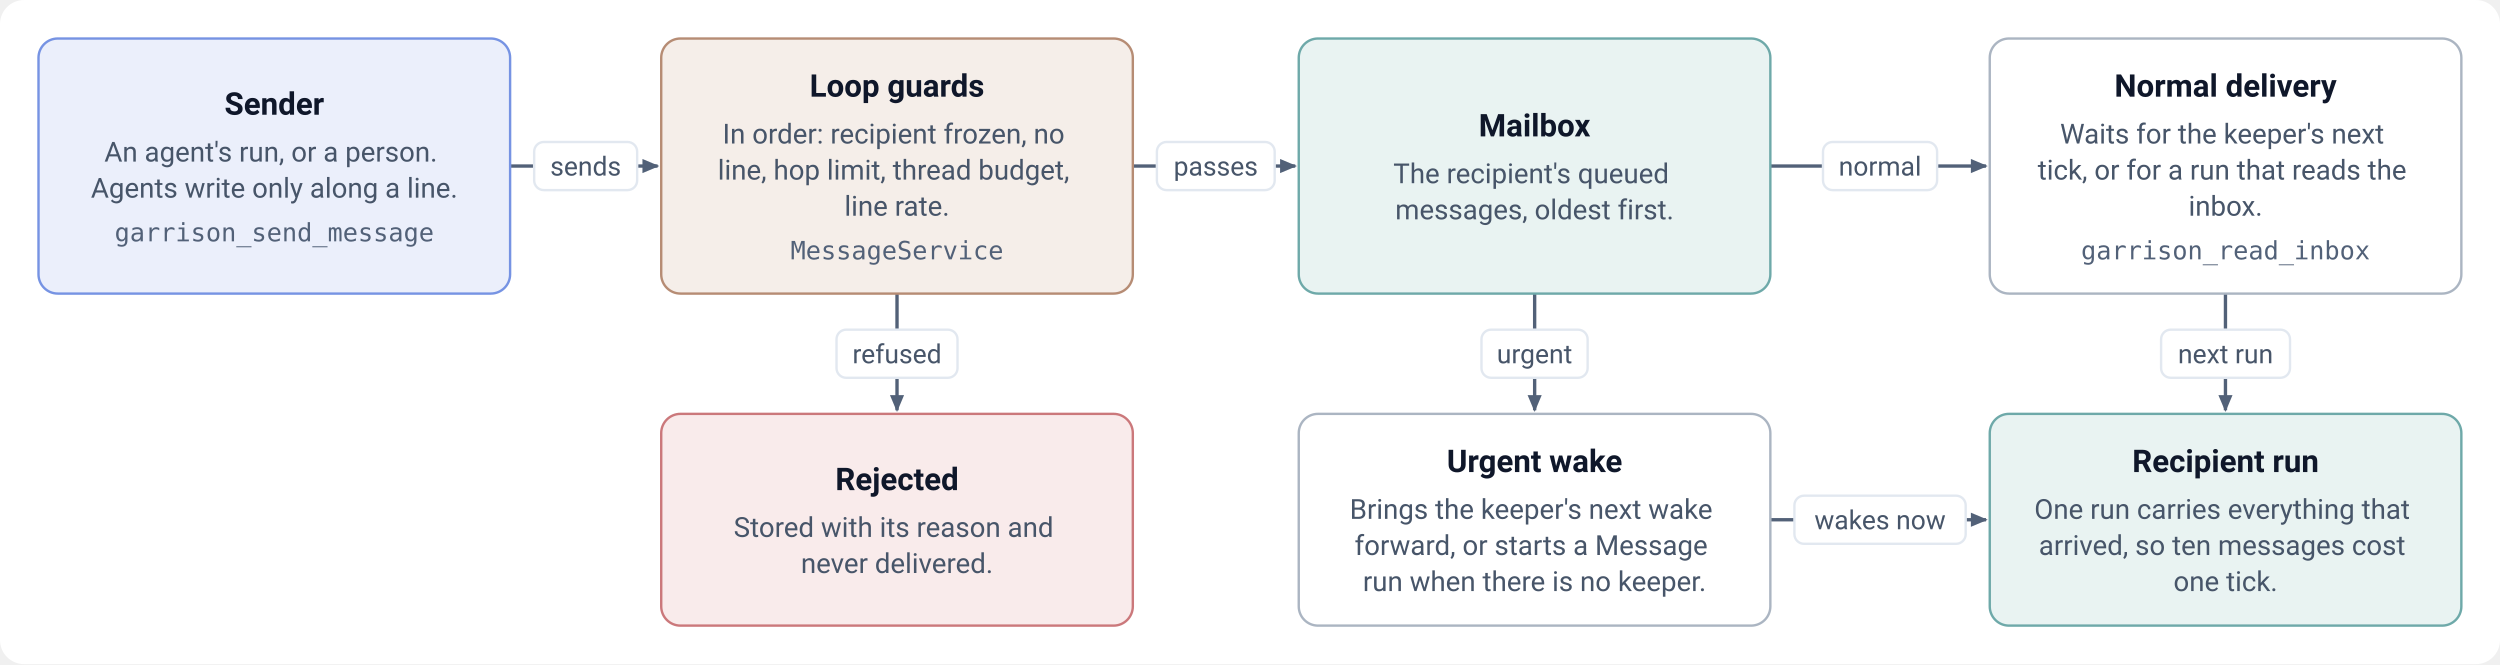
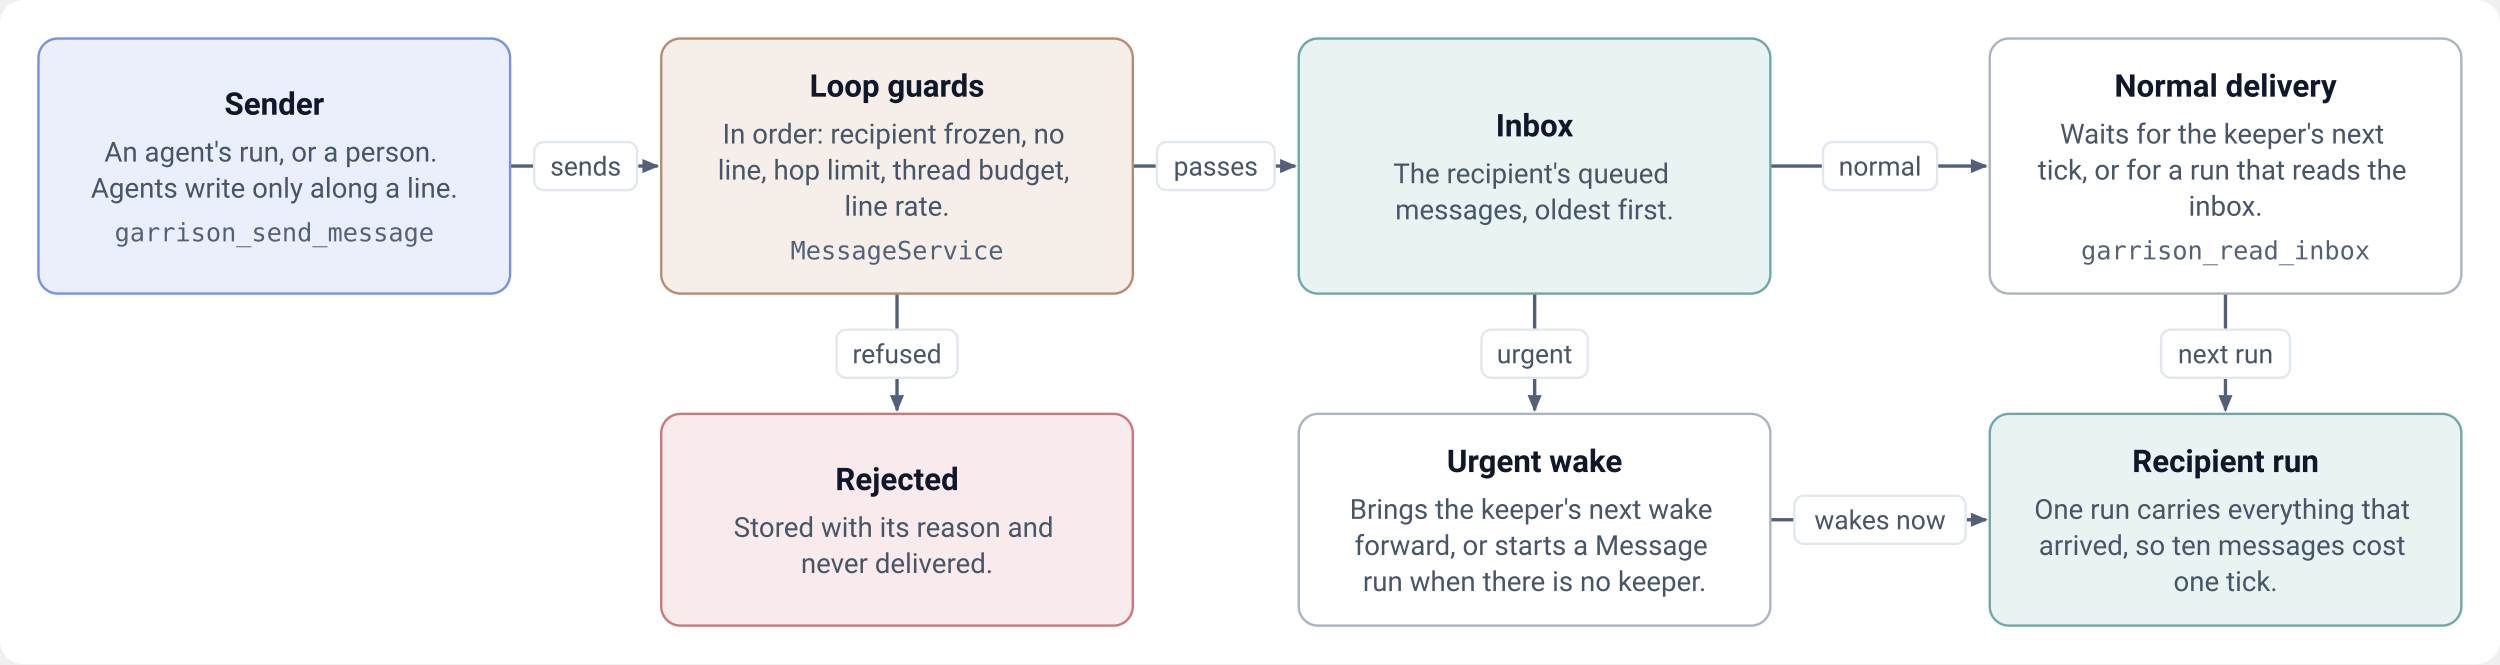
<svg xmlns="http://www.w3.org/2000/svg" width="1038.94" height="276" class="lg-svg" viewBox="0 0 1039 276" role="group" aria-labelledby="lg-teams-title" aria-describedby="lg-teams-desc" direction="ltr" data-dir="ltr" data-diagram="teams">
  <style>.lg-svg{font-family:-apple-system,BlinkMacSystemFont,'Segoe UI',Roboto,'Helvetica Neue','Noto Sans',sans-serif}.lg-group-label{font-size:11.5px;font-weight:600}.lg-box-bg{stroke-width:1}.lg-box-title{font-size:13px;font-weight:600}.lg-box-body{font-size:11.5px}.lg-box-code{font-size:10.5px;font-family:'SFMono-Regular',ui-monospace,Menlo,Consolas,monospace}.lg-arrow path{fill:none;stroke-width:1.4}.lg-arrow--dashed path{stroke-dasharray:5 4}.lg-arrowhead{stroke:none}.lg-arrow-label text{font-size:11px}.lg-bg{fill:#ffffff}.lg-group rect{fill:#f1f5f9;stroke:#e2e8f0}.lg-group-label{fill:#526178}.lg-box-bg{fill:#ffffff;stroke:#abb5c2}.lg-box--core .lg-box-bg{fill:#e9f3f2;stroke:#6ea9a9}.lg-box--actor .lg-box-bg{fill:#ebeffb;stroke:#7693e3}.lg-box--check .lg-box-bg{fill:#f5eee9;stroke:#b68c74}.lg-box--stop .lg-box-bg{fill:#f9ebeb;stroke:#cb787b}.lg-box-title{fill:#0f172a}.lg-box-body{fill:#475569}.lg-box-code{fill:#526178}.lg-arrow path{stroke:#526178}.lg-arrowhead{fill:#526178}.lg-arrow-label rect{fill:#ffffff;stroke:#e2e8f0}.lg-arrow-label text{fill:#475569}@media (prefers-color-scheme: dark){.lg-bg{fill:#111a2c}.lg-group rect{fill:#1a243a;stroke:#1f2b44}.lg-group-label{fill:#9aaac1}.lg-box-bg{fill:#111a2c;stroke:#4e5b74}.lg-box--core .lg-box-bg{fill:#142b39;stroke:#278888}.lg-box--actor .lg-box-bg{fill:#18273f;stroke:#436ea8}.lg-box--check .lg-box-bg{fill:#26292b;stroke:#987c32}.lg-box--stop .lg-box-bg{fill:#262232;stroke:#96525d}.lg-box-title{fill:#e2e8f0}.lg-box-body{fill:#cbd5e1}.lg-box-code{fill:#9aaac1}.lg-arrow path{stroke:#9aaac1}.lg-arrowhead{fill:#9aaac1}.lg-arrow-label rect{fill:#111a2c;stroke:#1f2b44}.lg-arrow-label text{fill:#cbd5e1}}</style>
  <defs>
    <marker id="lg-teams-head" viewBox="0 0 10 10" refX="9" refY="5" markerWidth="7" markerHeight="7" orient="auto-start-reverse" markerUnits="userSpaceOnUse">
      <path class="lg-arrowhead" d="M0,0.8 L10,5 L0,9.2 z" />
    </marker>
  </defs>
  <rect class="lg-bg" x="0" y="0" width="1039" height="276" rx="10" ry="10" />
  <g class="lg-arrow" data-arrow="sends">
    <path d="M212,69 L273.3,69" marker-end="url(#lg-teams-head)" />
    <g class="lg-arrow-label">
      <rect x="222" y="59" width="42.8" height="20" rx="4" ry="4" />
      <text text-anchor="middle">
        <tspan x="243.4" y="72.96">sends</tspan>
      </text>
    </g>
  </g>
  <g class="lg-arrow" data-arrow="passes">
    <path d="M470.8,69 L538.3,69" marker-end="url(#lg-teams-head)" />
    <g class="lg-arrow-label">
      <rect x="480.8" y="59" width="48.96" height="20" rx="4" ry="4" />
      <text text-anchor="middle">
        <tspan x="505.28" y="72.96">passes</tspan>
      </text>
    </g>
  </g>
  <g class="lg-arrow" data-arrow="refused">
    <path d="M372.8,122 L372.8,170.5" marker-end="url(#lg-teams-head)" />
    <g class="lg-arrow-label">
      <rect x="347.66" y="137" width="50.28" height="20" rx="4" ry="4" />
      <text text-anchor="middle">
        <tspan x="372.8" y="150.96">refused</tspan>
      </text>
    </g>
  </g>
  <g class="lg-arrow" data-arrow="normal">
    <path d="M735.8,69 L825.4,69" marker-end="url(#lg-teams-head)" />
    <g class="lg-arrow-label">
      <rect x="757.64" y="59" width="47.42" height="20" rx="4" ry="4" />
      <text text-anchor="middle">
        <tspan x="781.35" y="72.96">normal</tspan>
      </text>
    </g>
  </g>
  <g class="lg-arrow" data-arrow="urgent">
    <path d="M637.8,122 L637.8,170.5" marker-end="url(#lg-teams-head)" />
    <g class="lg-arrow-label">
      <rect x="615.7" y="137" width="44.12" height="20" rx="4" ry="4" />
      <text text-anchor="middle">
        <tspan x="637.76" y="150.96">urgent</tspan>
      </text>
    </g>
  </g>
  <g class="lg-arrow" data-arrow="nextRun">
    <path d="M924.9,122 L924.9,170.5" marker-end="url(#lg-teams-head)" />
    <g class="lg-arrow-label">
      <rect x="898.15" y="137" width="53.58" height="20" rx="4" ry="4" />
      <text text-anchor="middle">
        <tspan x="924.94" y="150.96">next run</tspan>
      </text>
    </g>
  </g>
  <g class="lg-arrow" data-arrow="wakes">
    <path d="M735.8,216 L825.4,216" marker-end="url(#lg-teams-head)" />
    <g class="lg-arrow-label">
      <rect x="745.76" y="206" width="71.18" height="20" rx="4" ry="4" />
      <text text-anchor="middle">
        <tspan x="781.35" y="219.96">wakes now</tspan>
      </text>
    </g>
  </g>
  <g class="lg-box lg-box--actor" data-box="sender">
    <a class="lg-link" href="../../MESSAGING.md#sending-and-reading" aria-label="Sender. An agent's run, or a person. Agents write only along a line.">
      <rect class="lg-box-bg" x="16" y="16" width="196" height="106" rx="8" ry="8" />
      <text class="lg-box-title" text-anchor="middle">
        <tspan x="114" y="47.68">Sender</tspan>
      </text>
      <text class="lg-box-body" text-anchor="middle">
        <tspan x="114" y="67.14">An agent's run, or a person.</tspan>
        <tspan x="114" y="82.14">Agents write only along a line.</tspan>
      </text>
      <text class="lg-box-code" text-anchor="middle">
        <tspan x="114" y="100.28">garrison_send_message</tspan>
      </text>
    </a>
  </g>
  <g class="lg-box lg-box--check" data-box="guards">
    <a class="lg-link" href="../../MESSAGING.md#loop-guards" aria-label="Loop guards. In order: recipient frozen, no line, hop limit, thread budget, line rate.">
      <rect class="lg-box-bg" x="274.8" y="16" width="196" height="106" rx="8" ry="8" />
      <text class="lg-box-title" text-anchor="middle">
        <tspan x="372.8" y="40.18">Loop guards</tspan>
      </text>
      <text class="lg-box-body" text-anchor="middle">
        <tspan x="372.8" y="59.64">In order: recipient frozen, no</tspan>
        <tspan x="372.8" y="74.64">line, hop limit, thread budget,</tspan>
        <tspan x="372.8" y="89.64">line rate.</tspan>
      </text>
      <text class="lg-box-code" text-anchor="middle">
        <tspan x="372.8" y="107.78">MessageService</tspan>
      </text>
    </a>
  </g>
  <g class="lg-box lg-box--core" data-box="mailbox">
-     <a class="lg-link" href="../../MESSAGING.md#delivery" aria-label="Mailbox. The recipient's queued messages, oldest first.">
+     <a class="lg-link" href="../../MESSAGING.md#delivery" aria-label="Inbox. The recipient's queued messages, oldest first.">
      <rect class="lg-box-bg" x="539.76" y="16" width="196" height="106" rx="8" ry="8" />
      <text class="lg-box-title" text-anchor="middle">
-         <tspan x="637.76" y="56.68">Mailbox</tspan>
+         <tspan x="637.76" y="56.68">Inbox</tspan>
      </text>
      <text class="lg-box-body" text-anchor="middle">
        <tspan x="637.76" y="76.14">The recipient's queued</tspan>
        <tspan x="637.76" y="91.14">messages, oldest first.</tspan>
      </text>
    </a>
  </g>
  <g class="lg-box" data-box="normal">
    <a class="lg-link" href="../../MESSAGING.md#delivery" aria-label="Normal delivery. Waits for the keeper's next tick, or for a run that reads the inbox.">
      <rect class="lg-box-bg" x="826.94" y="16" width="196" height="106" rx="8" ry="8" />
      <text class="lg-box-title" text-anchor="middle">
        <tspan x="924.94" y="40.18">Normal delivery</tspan>
      </text>
      <text class="lg-box-body" text-anchor="middle">
        <tspan x="924.94" y="59.64">Waits for the keeper's next</tspan>
        <tspan x="924.94" y="74.64">tick, or for a run that reads the</tspan>
        <tspan x="924.94" y="89.64">inbox.</tspan>
      </text>
      <text class="lg-box-code" text-anchor="middle">
        <tspan x="924.94" y="107.78">garrison_read_inbox</tspan>
      </text>
    </a>
  </g>
  <g class="lg-box lg-box--stop" data-box="rejected">
    <a class="lg-link" href="../../MESSAGING.md#loop-guards" aria-label="Rejected. Stored with its reason and never delivered.">
      <rect class="lg-box-bg" x="274.8" y="172" width="196" height="88" rx="8" ry="8" />
      <text class="lg-box-title" text-anchor="middle">
        <tspan x="372.8" y="203.68">Rejected</tspan>
      </text>
      <text class="lg-box-body" text-anchor="middle">
        <tspan x="372.8" y="223.14">Stored with its reason and</tspan>
        <tspan x="372.8" y="238.14">never delivered.</tspan>
      </text>
    </a>
  </g>
  <g class="lg-box" data-box="urgent">
    <a class="lg-link" href="../../MESSAGING.md#delivery" aria-label="Urgent wake. Brings the keeper's next wake forward, or starts a Message run when there is no keeper.">
      <rect class="lg-box-bg" x="539.76" y="172" width="196" height="88" rx="8" ry="8" />
      <text class="lg-box-title" text-anchor="middle">
        <tspan x="637.76" y="196.18">Urgent wake</tspan>
      </text>
      <text class="lg-box-body" text-anchor="middle">
        <tspan x="637.76" y="215.64">Brings the keeper's next wake</tspan>
        <tspan x="637.76" y="230.64">forward, or starts a Message</tspan>
        <tspan x="637.76" y="245.64">run when there is no keeper.</tspan>
      </text>
    </a>
  </g>
  <g class="lg-box lg-box--core" data-box="recipient">
    <a class="lg-link" href="../../MESSAGING.md#coalescing" aria-label="Recipient run. One run carries everything that arrived, so ten messages cost one tick.">
      <rect class="lg-box-bg" x="826.94" y="172" width="196" height="88" rx="8" ry="8" />
      <text class="lg-box-title" text-anchor="middle">
        <tspan x="924.94" y="196.18">Recipient run</tspan>
      </text>
      <text class="lg-box-body" text-anchor="middle">
        <tspan x="924.94" y="215.64">One run carries everything that</tspan>
        <tspan x="924.94" y="230.64">arrived, so ten messages cost</tspan>
        <tspan x="924.94" y="245.64">one tick.</tspan>
      </text>
    </a>
  </g>
</svg>
